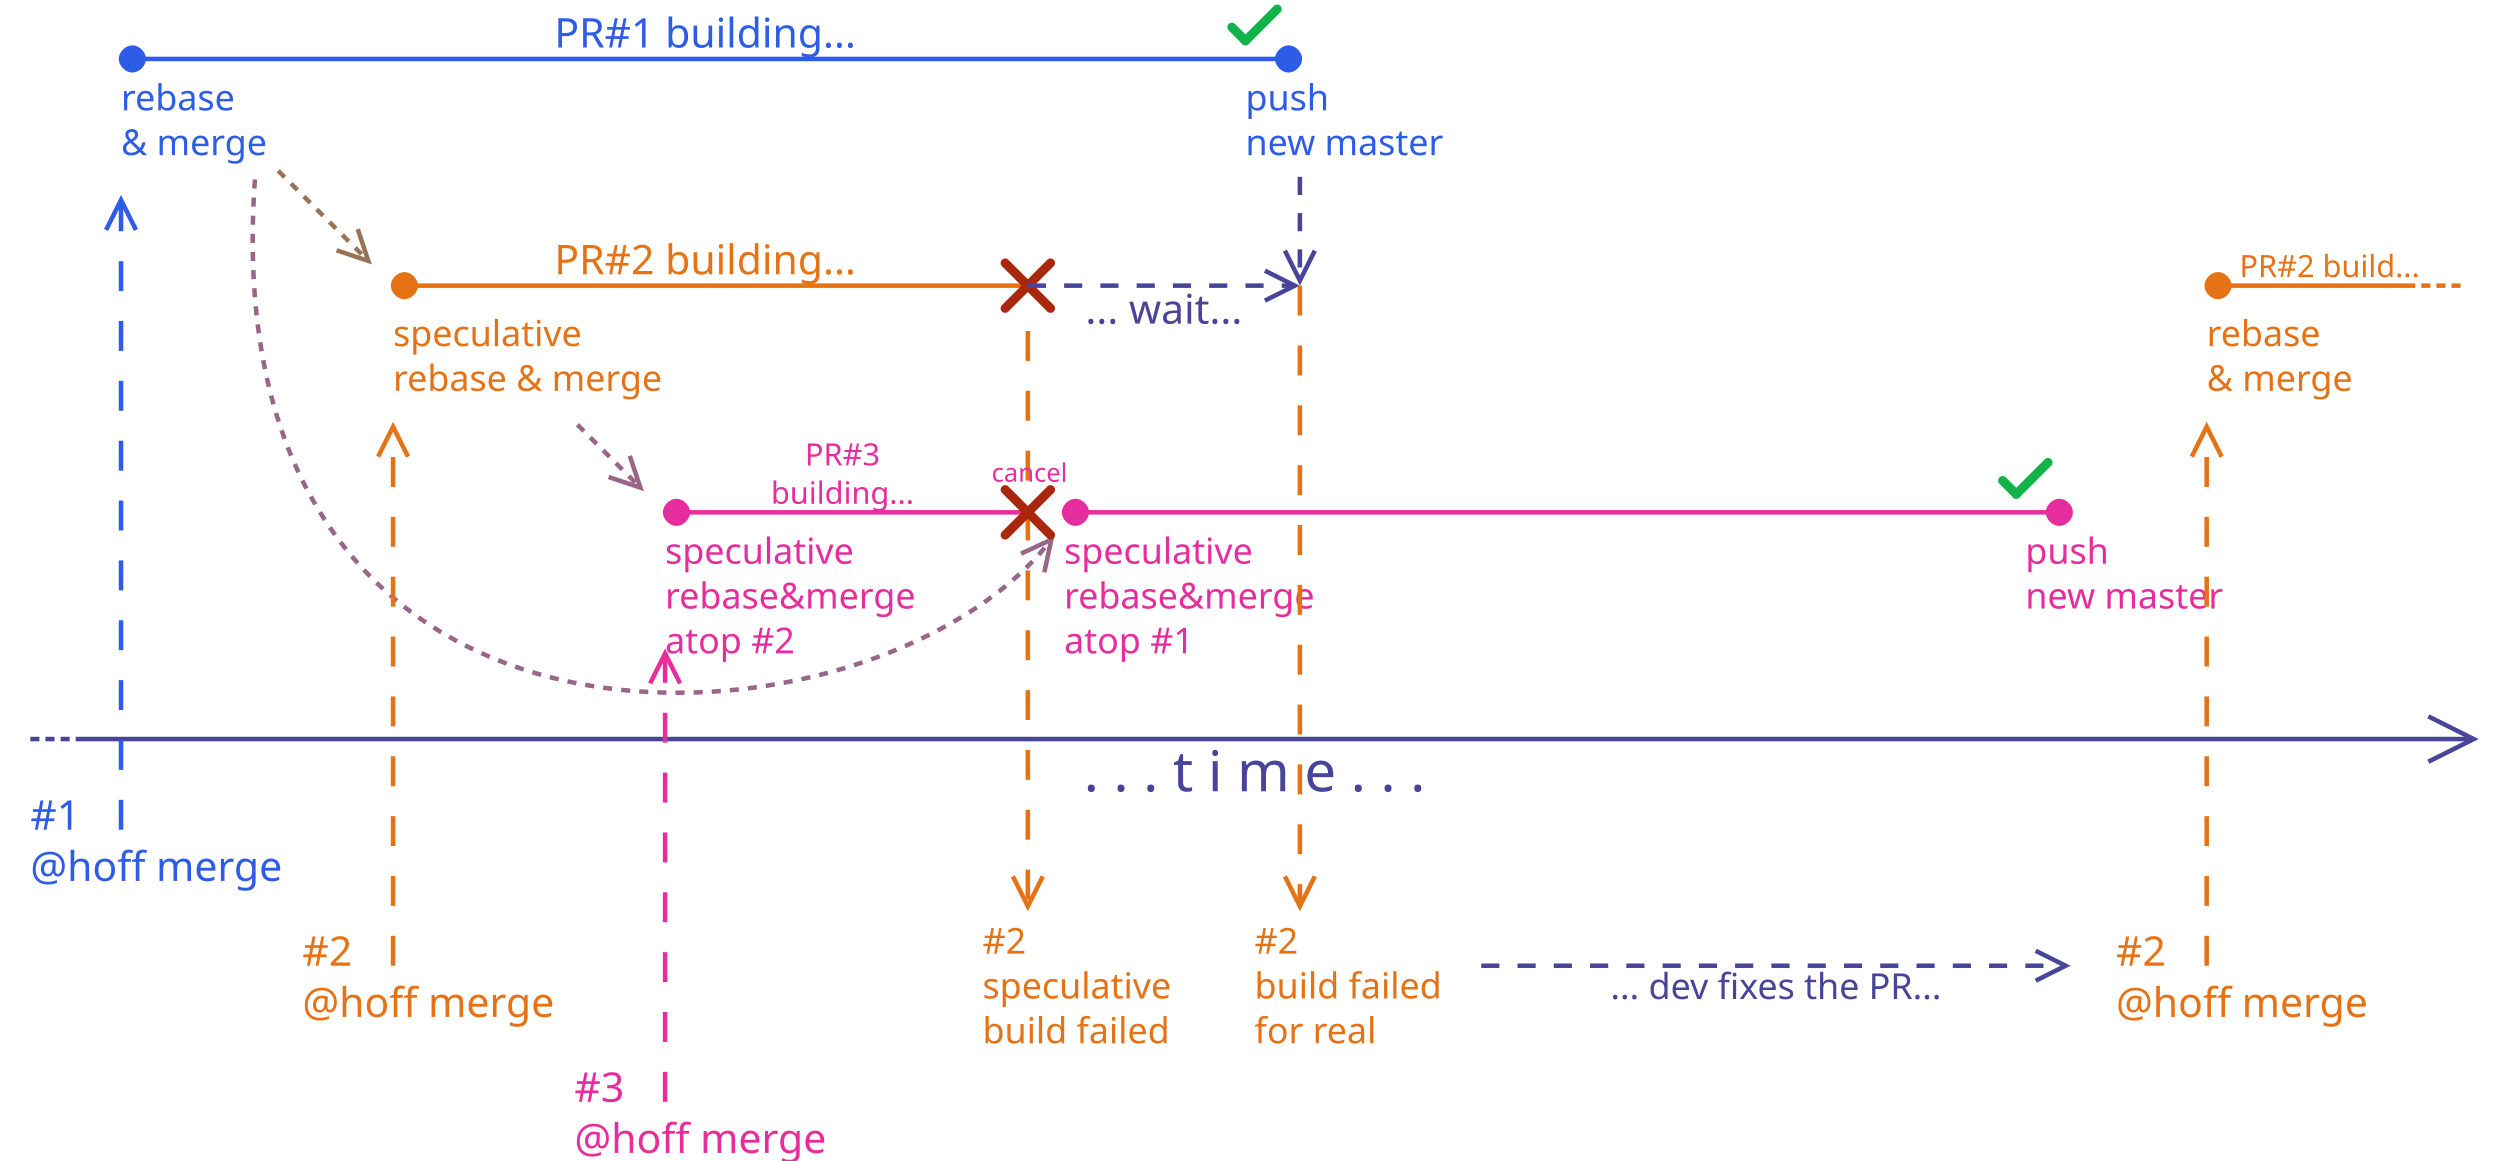
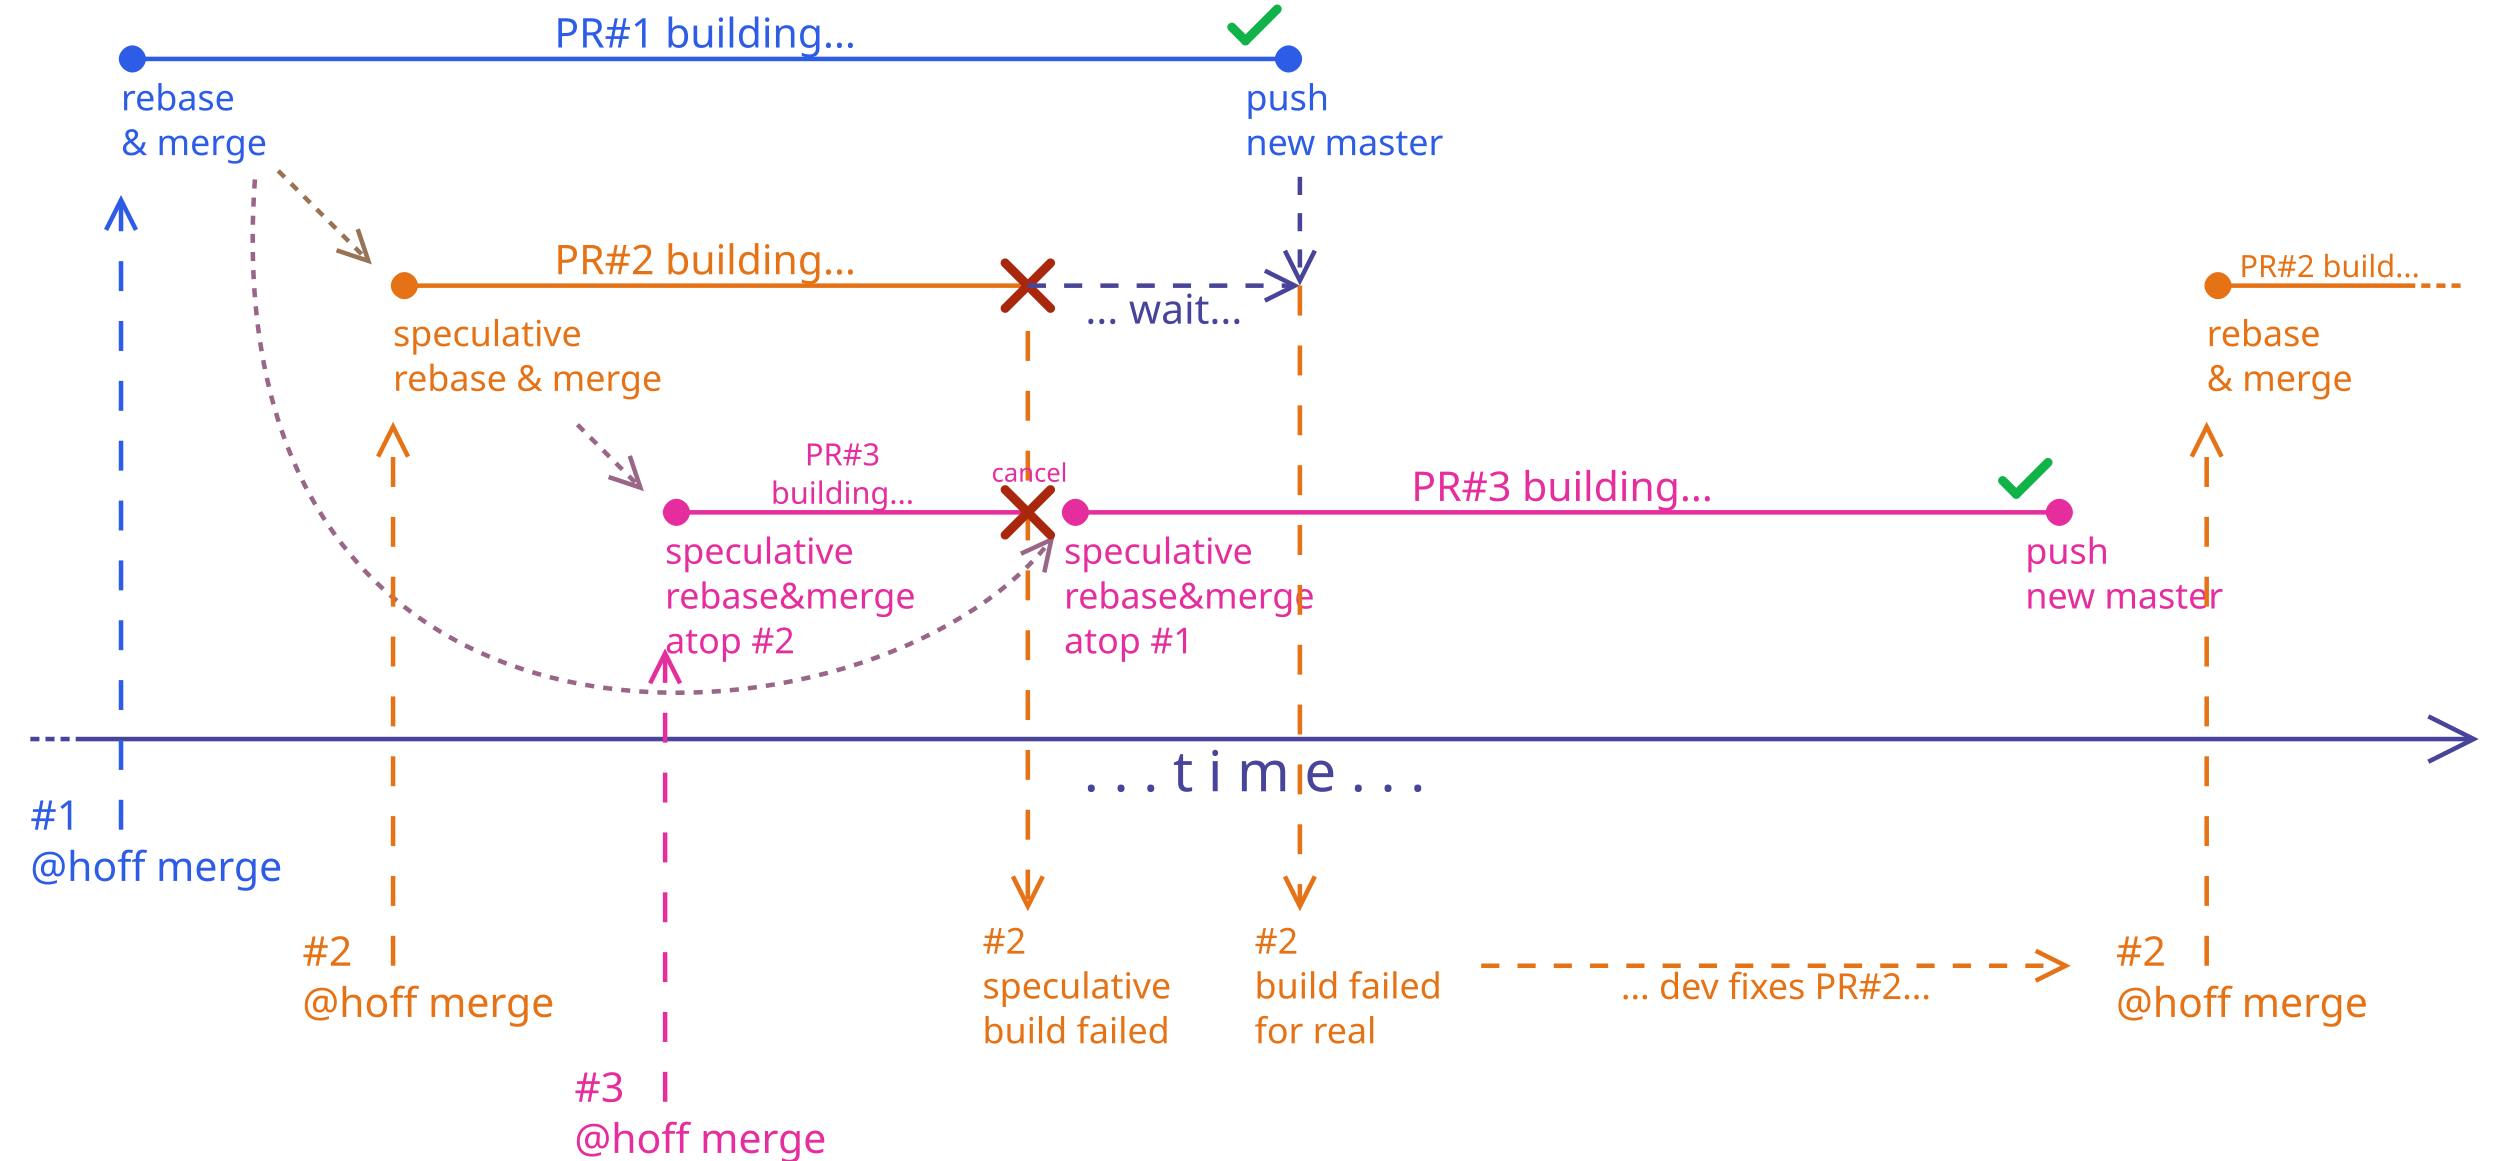
<svg xmlns="http://www.w3.org/2000/svg" width="28cm" height="13cm" viewBox="-2 7 542 256">
  <g id="Background">
    <g>
      <path style="fill: none; stroke-opacity: 1; stroke-width: 1; stroke-dasharray: 2; stroke: #996687" d="M 49.53 46.583 C 39.53,186.583 185.877,175.154 224.48,126.9" />
      <polyline style="fill: none; stroke-opacity: 1; stroke-width: 1; stroke: #996687" points="223.632,133.242 225.179,126.027 218.479,129.119 " />
    </g>
    <text font-size="9.031" style="fill: #2d5ce6; fill-opacity: 1; stroke: none;text-anchor:middle;font-family:sans-serif;font-style:normal;font-weight:normal" x="150" y="17.482">
      <tspan x="150" y="17.482">PR#1 building...</tspan>
      <tspan x="150" y="28.771" />
    </text>
    <g>
      <line style="fill: none; stroke-opacity: 1; stroke-width: 1; stroke: #474499" x1="10" y1="170" x2="537.764" y2="170" />
      <line style="fill: none; stroke-opacity: 1; stroke-width: 1; stroke: #474499" x1="0" y1="170" x2="2" y2="170" />
      <line style="fill: none; stroke-opacity: 1; stroke-width: 1; stroke: #474499" x1="3.333" y1="170" x2="5.333" y2="170" />
      <line style="fill: none; stroke-opacity: 1; stroke-width: 1; stroke: #474499" x1="6.667" y1="170" x2="8.667" y2="170" />
      <polyline style="fill: none; stroke-opacity: 1; stroke-width: 1; stroke: #474499" points="528.882,175 538.882,170 528.882,165 " />
    </g>
    <text font-size="12.418" style="fill: #474499; fill-opacity: 1; stroke: none;text-anchor:middle;font-family:sans-serif;font-style:normal;font-weight:normal" x="270" y="181.526">
      <tspan x="270" y="181.526">. . . t i m e . . .</tspan>
    </text>
    <text font-size="7.902" style="fill: #2d5ce6; fill-opacity: 1; stroke: none;text-anchor:start;font-family:sans-serif;font-style:normal;font-weight:normal" x="268" y="31.335">
      <tspan x="268" y="31.335">push</tspan>
      <tspan x="268" y="41.213">new master</tspan>
    </text>
    <text font-size="7.902" style="fill: #2d5ce6; fill-opacity: 1; stroke: none;text-anchor:start;font-family:sans-serif;font-style:normal;font-weight:normal" x="20" y="31.335">
      <tspan x="20" y="31.335">rebase</tspan>
      <tspan x="20" y="41.213">&amp; merge</tspan>
    </text>
    <g>
      <line style="fill: none; stroke-opacity: 1; stroke-width: 1; stroke-dasharray: 6.6; stroke: #2d5ce6" x1="20" y1="190" x2="20" y2="52.236" />
      <polyline style="fill: none; stroke-opacity: 1; stroke-width: 1; stroke: #2d5ce6" points="23.3,57.718 20,51.118 16.7,57.718 " />
    </g>
    <text font-size="9.031" style="fill: #2d5ce6; fill-opacity: 1; stroke: none;text-anchor:start;font-family:sans-serif;font-style:normal;font-weight:normal" x="0" y="190">
      <tspan x="0" y="190">#1</tspan>
      <tspan x="0" y="201.289">@hoff merge</tspan>
    </text>
    <g>
      <line style="fill: none; stroke-opacity: 1; stroke-width: 1; stroke-dasharray: 6.6; stroke: #e67216" x1="80" y1="220" x2="80" y2="102.236" />
      <polyline style="fill: none; stroke-opacity: 1; stroke-width: 1; stroke: #e67216" points="83.3,107.718 80,101.118 76.7,107.718 " />
    </g>
    <text font-size="9.031" style="fill: #e67216; fill-opacity: 1; stroke: none;text-anchor:start;font-family:sans-serif;font-style:normal;font-weight:normal" x="60" y="220">
      <tspan x="60" y="220">#2</tspan>
      <tspan x="60" y="231.289">@hoff merge</tspan>
    </text>
    <g>
      <line style="fill: none; stroke-opacity: 1; stroke-width: 1; stroke-dasharray: 6.6; stroke: #e62d9e" x1="140" y1="250" x2="140" y2="152.236" />
      <polyline style="fill: none; stroke-opacity: 1; stroke-width: 1; stroke: #e62d9e" points="143.3,157.718 140,151.118 136.7,157.718 " />
    </g>
    <text font-size="9.031" style="fill: #e62d9e; fill-opacity: 1; stroke: none;text-anchor:start;font-family:sans-serif;font-style:normal;font-weight:normal" x="120" y="250">
      <tspan x="120" y="250">#3</tspan>
      <tspan x="120" y="261.289">@hoff merge</tspan>
    </text>
    <g>
      <line style="fill: none; stroke-opacity: 1; stroke-width: 1; stroke: #2d5ce6" x1="20" y1="20" x2="280" y2="20" />
      <path style="fill: #2d5ce6; fill-opacity: 1; stroke-opacity: 1; stroke-width: 1; stroke: #2d5ce6" fill-rule="evenodd" d="M 20 20 C 20,18.75 21.25,17.5 22.5,17.5 C 23.75,17.5 25,18.75 25,20 C 25,21.25 23.75,22.5 22.5,22.5 C 21.25,22.5 20,21.25 20,20z" />
      <path style="fill: #2d5ce6; fill-opacity: 1; stroke-opacity: 1; stroke-width: 1; stroke: #2d5ce6" fill-rule="evenodd" d="M 280 20 C 280,21.25 278.75,22.5 277.5,22.5 C 276.25,22.5 275,21.25 275,20 C 275,18.75 276.25,17.5 277.5,17.5 C 278.75,17.5 280,18.75 280,20z" />
    </g>
    <text font-size="9.031" style="fill: #e67216; fill-opacity: 1; stroke: none;text-anchor:middle;font-family:sans-serif;font-style:normal;font-weight:normal" x="150" y="67.482">
      <tspan x="150" y="67.482">PR#2 building...</tspan>
      <tspan x="150" y="78.771" />
    </text>
    <text font-size="7.902" style="fill: #e67216; fill-opacity: 1; stroke: none;text-anchor:start;font-family:sans-serif;font-style:normal;font-weight:normal" x="80" y="83.335">
      <tspan x="80" y="83.335">speculative</tspan>
      <tspan x="80" y="93.213">rebase &amp; merge</tspan>
    </text>
    <g>
      <line style="fill: none; stroke-opacity: 1; stroke-width: 1; stroke: #e67216" x1="80" y1="70" x2="220" y2="70" />
      <path style="fill: #e67216; fill-opacity: 1; stroke-opacity: 1; stroke-width: 1; stroke: #e67216" fill-rule="evenodd" d="M 80 70 C 80,68.75 81.25,67.5 82.5,67.5 C 83.75,67.5 85,68.75 85,70 C 85,71.25 83.75,72.5 82.5,72.5 C 81.25,72.5 80,71.25 80,70z" />
    </g>
    <text font-size="6.773" style="fill: #e62d9e; fill-opacity: 1; stroke: none;text-anchor:middle;font-family:sans-serif;font-style:normal;font-weight:normal" x="180" y="109.645">
      <tspan x="180" y="109.645">PR#3</tspan>
      <tspan x="180" y="118.112">building...</tspan>
      <tspan x="180" y="126.578" />
      <tspan x="180" y="135.045" />
    </text>
    <text font-size="7.902" style="fill: #e62d9e; fill-opacity: 1; stroke: none;text-anchor:start;font-family:sans-serif;font-style:normal;font-weight:normal" x="440" y="131.335">
      <tspan x="440" y="131.335">push</tspan>
      <tspan x="440" y="141.213">new master</tspan>
    </text>
    <text font-size="7.902" style="fill: #e62d9e; fill-opacity: 1; stroke: none;text-anchor:start;font-family:sans-serif;font-style:normal;font-weight:normal" x="140" y="131.335">
      <tspan x="140" y="131.335">speculative</tspan>
      <tspan x="140" y="141.213">rebase&amp;merge</tspan>
      <tspan x="140" y="151.091">atop #2</tspan>
    </text>
    <g>
      <line style="fill: none; stroke-opacity: 1; stroke-width: 1; stroke: #e62d9e" x1="140" y1="120" x2="220" y2="120" />
      <path style="fill: #e62d9e; fill-opacity: 1; stroke-opacity: 1; stroke-width: 1; stroke: #e62d9e" fill-rule="evenodd" d="M 140 120 C 140,118.75 141.25,117.5 142.5,117.5 C 143.75,117.5 145,118.75 145,120 C 145,121.25 143.75,122.5 142.5,122.5 C 141.25,122.5 140,121.25 140,120z" />
    </g>
    <text font-size="7.902" style="fill: #e67216; fill-opacity: 1; stroke: none;text-anchor:start;font-family:sans-serif;font-style:normal;font-weight:normal" x="210" y="217.335">
      <tspan x="210" y="217.335">#2</tspan>
      <tspan x="210" y="227.213">speculative</tspan>
      <tspan x="210" y="237.091">build failed</tspan>
    </text>
    <g>
      <line style="fill: none; stroke-opacity: 1; stroke-width: 1; stroke-dasharray: 6.6; stroke: #e67216" x1="220" y1="80" x2="220" y2="205.764" />
      <polyline style="fill: none; stroke-opacity: 1; stroke-width: 1; stroke: #e67216" points="216.7,200.282 220,206.882 223.3,200.282 " />
    </g>
    <g>
      <line style="fill: none; stroke-opacity: 1; stroke-width: 2; stroke-linecap: round; stroke: #a8270d" x1="215" y1="75" x2="225" y2="65" />
      <line style="fill: none; stroke-opacity: 1; stroke-width: 2; stroke-linecap: round; stroke: #a8270d" x1="215" y1="65" x2="225" y2="75" />
    </g>
    <g>
      <line style="fill: none; stroke-opacity: 1; stroke-width: 1; stroke: #e62d9e" x1="228" y1="120" x2="450" y2="120" />
      <path style="fill: #e62d9e; fill-opacity: 1; stroke-opacity: 1; stroke-width: 1; stroke: #e62d9e" fill-rule="evenodd" d="M 228 120 C 228,118.75 229.25,117.5 230.5,117.5 C 231.75,117.5 233,118.75 233,120 C 233,121.25 231.75,122.5 230.5,122.5 C 229.25,122.5 228,121.25 228,120z" />
      <path style="fill: #e62d9e; fill-opacity: 1; stroke-opacity: 1; stroke-width: 1; stroke: #e62d9e" fill-rule="evenodd" d="M 450 120 C 450,121.25 448.75,122.5 447.5,122.5 C 446.25,122.5 445,121.25 445,120 C 445,118.75 446.25,117.5 447.5,117.5 C 448.75,117.5 450,118.75 450,120z" />
    </g>
    <text font-size="7.902" style="fill: #e62d9e; fill-opacity: 1; stroke: none;text-anchor:start;font-family:sans-serif;font-style:normal;font-weight:normal" x="228" y="131.335">
      <tspan x="228" y="131.335">speculative</tspan>
      <tspan x="228" y="141.213">rebase&amp;merge</tspan>
      <tspan x="228" y="151.091">atop #1</tspan>
    </text>
    <g>
      <line style="fill: none; stroke-opacity: 1; stroke-width: 2; stroke-linecap: round; stroke: #a8270d" x1="215" y1="125" x2="225" y2="115" />
      <line style="fill: none; stroke-opacity: 1; stroke-width: 2; stroke-linecap: round; stroke: #a8270d" x1="215" y1="115" x2="225" y2="125" />
    </g>
    <text font-size="5.644" style="fill: #e62d9e; fill-opacity: 1; stroke: none;text-anchor:start;font-family:sans-serif;font-style:normal;font-weight:normal" x="212" y="113.239">
      <tspan x="212" y="113.239">cancel</tspan>
    </text>
    <g>
      <line style="fill: none; stroke-opacity: 1; stroke-width: 1; stroke-dasharray: 4; stroke: #474499" x1="220" y1="70" x2="277.764" y2="70" />
      <polyline style="fill: none; stroke-opacity: 1; stroke-width: 1; stroke: #474499" points="272.282,73.3 278.882,70 272.282,66.7 " />
    </g>
    <text font-size="9.031" style="fill: #474499; fill-opacity: 1; stroke: none;text-anchor:middle;font-family:sans-serif;font-style:normal;font-weight:normal" x="250" y="78.383">
      <tspan x="250" y="78.383">... wait...</tspan>
    </text>
    <g>
      <line style="fill: none; stroke-opacity: 1; stroke-width: 1; stroke-dasharray: 6.6; stroke: #e67216" x1="280" y1="70" x2="280" y2="205.764" />
      <polyline style="fill: none; stroke-opacity: 1; stroke-width: 1; stroke: #e67216" points="276.7,200.282 280,206.882 283.3,200.282 " />
    </g>
    <text font-size="7.902" style="fill: #e67216; fill-opacity: 1; stroke: none;text-anchor:start;font-family:sans-serif;font-style:normal;font-weight:normal" x="270" y="217.335">
      <tspan x="270" y="217.335">#2</tspan>
      <tspan x="270" y="227.213">build failed</tspan>
      <tspan x="270" y="237.091">for real</tspan>
    </text>
    <g>
      <line style="fill: none; stroke-opacity: 1; stroke-width: 1; stroke-dasharray: 4; stroke: #474499" x1="280" y1="46" x2="280" y2="67.764" />
      <polyline style="fill: none; stroke-opacity: 1; stroke-width: 1; stroke: #474499" points="276.7,62.282 280,68.882 283.3,62.282 " />
    </g>
    <g>
      <line style="fill: none; stroke-opacity: 1; stroke-width: 1; stroke-dasharray: 2; stroke: #997356" x1="54.667" y1="44.667" x2="73.752" y2="63.752" />
      <polyline style="fill: none; stroke-opacity: 1; stroke-width: 1; stroke: #997356" points="67.542,62.209 74.543,64.543 72.209,57.542 " />
    </g>
    <g>
      <line style="fill: none; stroke-opacity: 1; stroke-width: 1; stroke-dasharray: 2; stroke: #996687" x1="120.667" y1="100.667" x2="133.752" y2="113.752" />
      <polyline style="fill: none; stroke-opacity: 1; stroke-width: 1; stroke: #996687" points="127.542,112.209 134.543,114.543 132.209,107.542 " />
    </g>
    <g transform="matrix(1,0,0,1,85,7)">
      <line style="fill: none; stroke-opacity: 1; stroke-width: 2; stroke-linecap: round; stroke: #11b349" x1="183" y1="9" x2="190" y2="2" />
      <line style="fill: none; stroke-opacity: 1; stroke-width: 2; stroke-linecap: round; stroke: #11b349" x1="180" y1="6" x2="183" y2="9" />
    </g>
    <g transform="matrix(1,0,0,1,255,107)">
      <line style="fill: none; stroke-opacity: 1; stroke-width: 2; stroke-linecap: round; stroke: #11b349" x1="183" y1="9" x2="190" y2="2" />
      <line style="fill: none; stroke-opacity: 1; stroke-width: 2; stroke-linecap: round; stroke: #11b349" x1="180" y1="6" x2="183" y2="9" />
    </g>
    <g>
      <line style="fill: none; stroke-opacity: 1; stroke-width: 1; stroke-dasharray: 6.6; stroke: #e67216" x1="480" y1="220" x2="480" y2="102.236" />
      <polyline style="fill: none; stroke-opacity: 1; stroke-width: 1; stroke: #e67216" points="483.3,107.718 480,101.118 476.7,107.718 " />
    </g>
    <text font-size="9.031" style="fill: #e67216; fill-opacity: 1; stroke: none;text-anchor:start;font-family:sans-serif;font-style:normal;font-weight:normal" x="460" y="220">
      <tspan x="460" y="220">#2</tspan>
      <tspan x="460" y="231.289">@hoff merge</tspan>
    </text>
    <text font-size="6.773" style="fill: #e67216; fill-opacity: 1; stroke: none;text-anchor:middle;font-family:sans-serif;font-style:normal;font-weight:normal" x="508" y="68.112">
      <tspan x="508" y="68.112">PR#2 build...</tspan>
      <tspan x="508" y="76.578" />
    </text>
    <text font-size="7.902" style="fill: #e67216; fill-opacity: 1; stroke: none;text-anchor:start;font-family:sans-serif;font-style:normal;font-weight:normal" x="480" y="83.335">
      <tspan x="480" y="83.335">rebase</tspan>
      <tspan x="480" y="93.213">&amp; merge</tspan>
    </text>
    <g>
      <line style="fill: none; stroke-opacity: 1; stroke-width: 1; stroke: #e67216" x1="480" y1="70" x2="526" y2="70" />
      <path style="fill: #e67216; fill-opacity: 1; stroke-opacity: 1; stroke-width: 1; stroke: #e67216" fill-rule="evenodd" d="M 480 70 C 480,68.75 481.25,67.5 482.5,67.5 C 483.75,67.5 485,68.75 485,70 C 485,71.25 483.75,72.5 482.5,72.5 C 481.25,72.5 480,71.25 480,70z" />
      <line style="fill: none; stroke-opacity: 1; stroke-width: 1; stroke: #e67216" x1="536" y1="70" x2="534" y2="70" />
      <line style="fill: none; stroke-opacity: 1; stroke-width: 1; stroke: #e67216" x1="532.667" y1="70" x2="530.667" y2="70" />
      <line style="fill: none; stroke-opacity: 1; stroke-width: 1; stroke: #e67216" x1="529.333" y1="70" x2="527.333" y2="70" />
    </g>
    <g>
-       <line style="fill: none; stroke-opacity: 1; stroke-width: 1; stroke-dasharray: 4; stroke: #474499" x1="320" y1="220" x2="447.764" y2="220" />
-       <polyline style="fill: none; stroke-opacity: 1; stroke-width: 1; stroke: #474499" points="442.282,223.3 448.882,220 442.282,216.7 " />
+       <line style="fill: none; stroke-opacity: 1; stroke-width: 1; stroke-dasharray: 4; stroke: #e67216" x1="320" y1="220" x2="447.764" y2="220" />
+       <polyline style="fill: none; stroke-opacity: 1; stroke-width: 1; stroke: #e67216" points="442.282,223.3 448.882,220 442.282,216.7 " />
    </g>
-     <text font-size="7.902" style="fill: #474499; fill-opacity: 1; stroke: none;text-anchor:middle;font-family:sans-serif;font-style:normal;font-weight:normal" x="385" y="227.335">
-       <tspan x="385" y="227.335">... dev fixes the PR...</tspan>
+     <text font-size="7.902" style="fill: #e67216; fill-opacity: 1; stroke: none;text-anchor:middle;font-family:sans-serif;font-style:normal;font-weight:normal" x="385" y="227.335">
+       <tspan x="385" y="227.335">... dev fixes PR#2...</tspan>
+     </text>
+     <text font-size="9.031" style="fill: #e62d9e; fill-opacity: 1; stroke: none;text-anchor:middle;font-family:sans-serif;font-style:normal;font-weight:normal" x="339" y="117.482">
+       <tspan x="339" y="117.482">PR#3 building...</tspan>
+       <tspan x="339" y="128.771" />
    </text>
  </g>
</svg>
